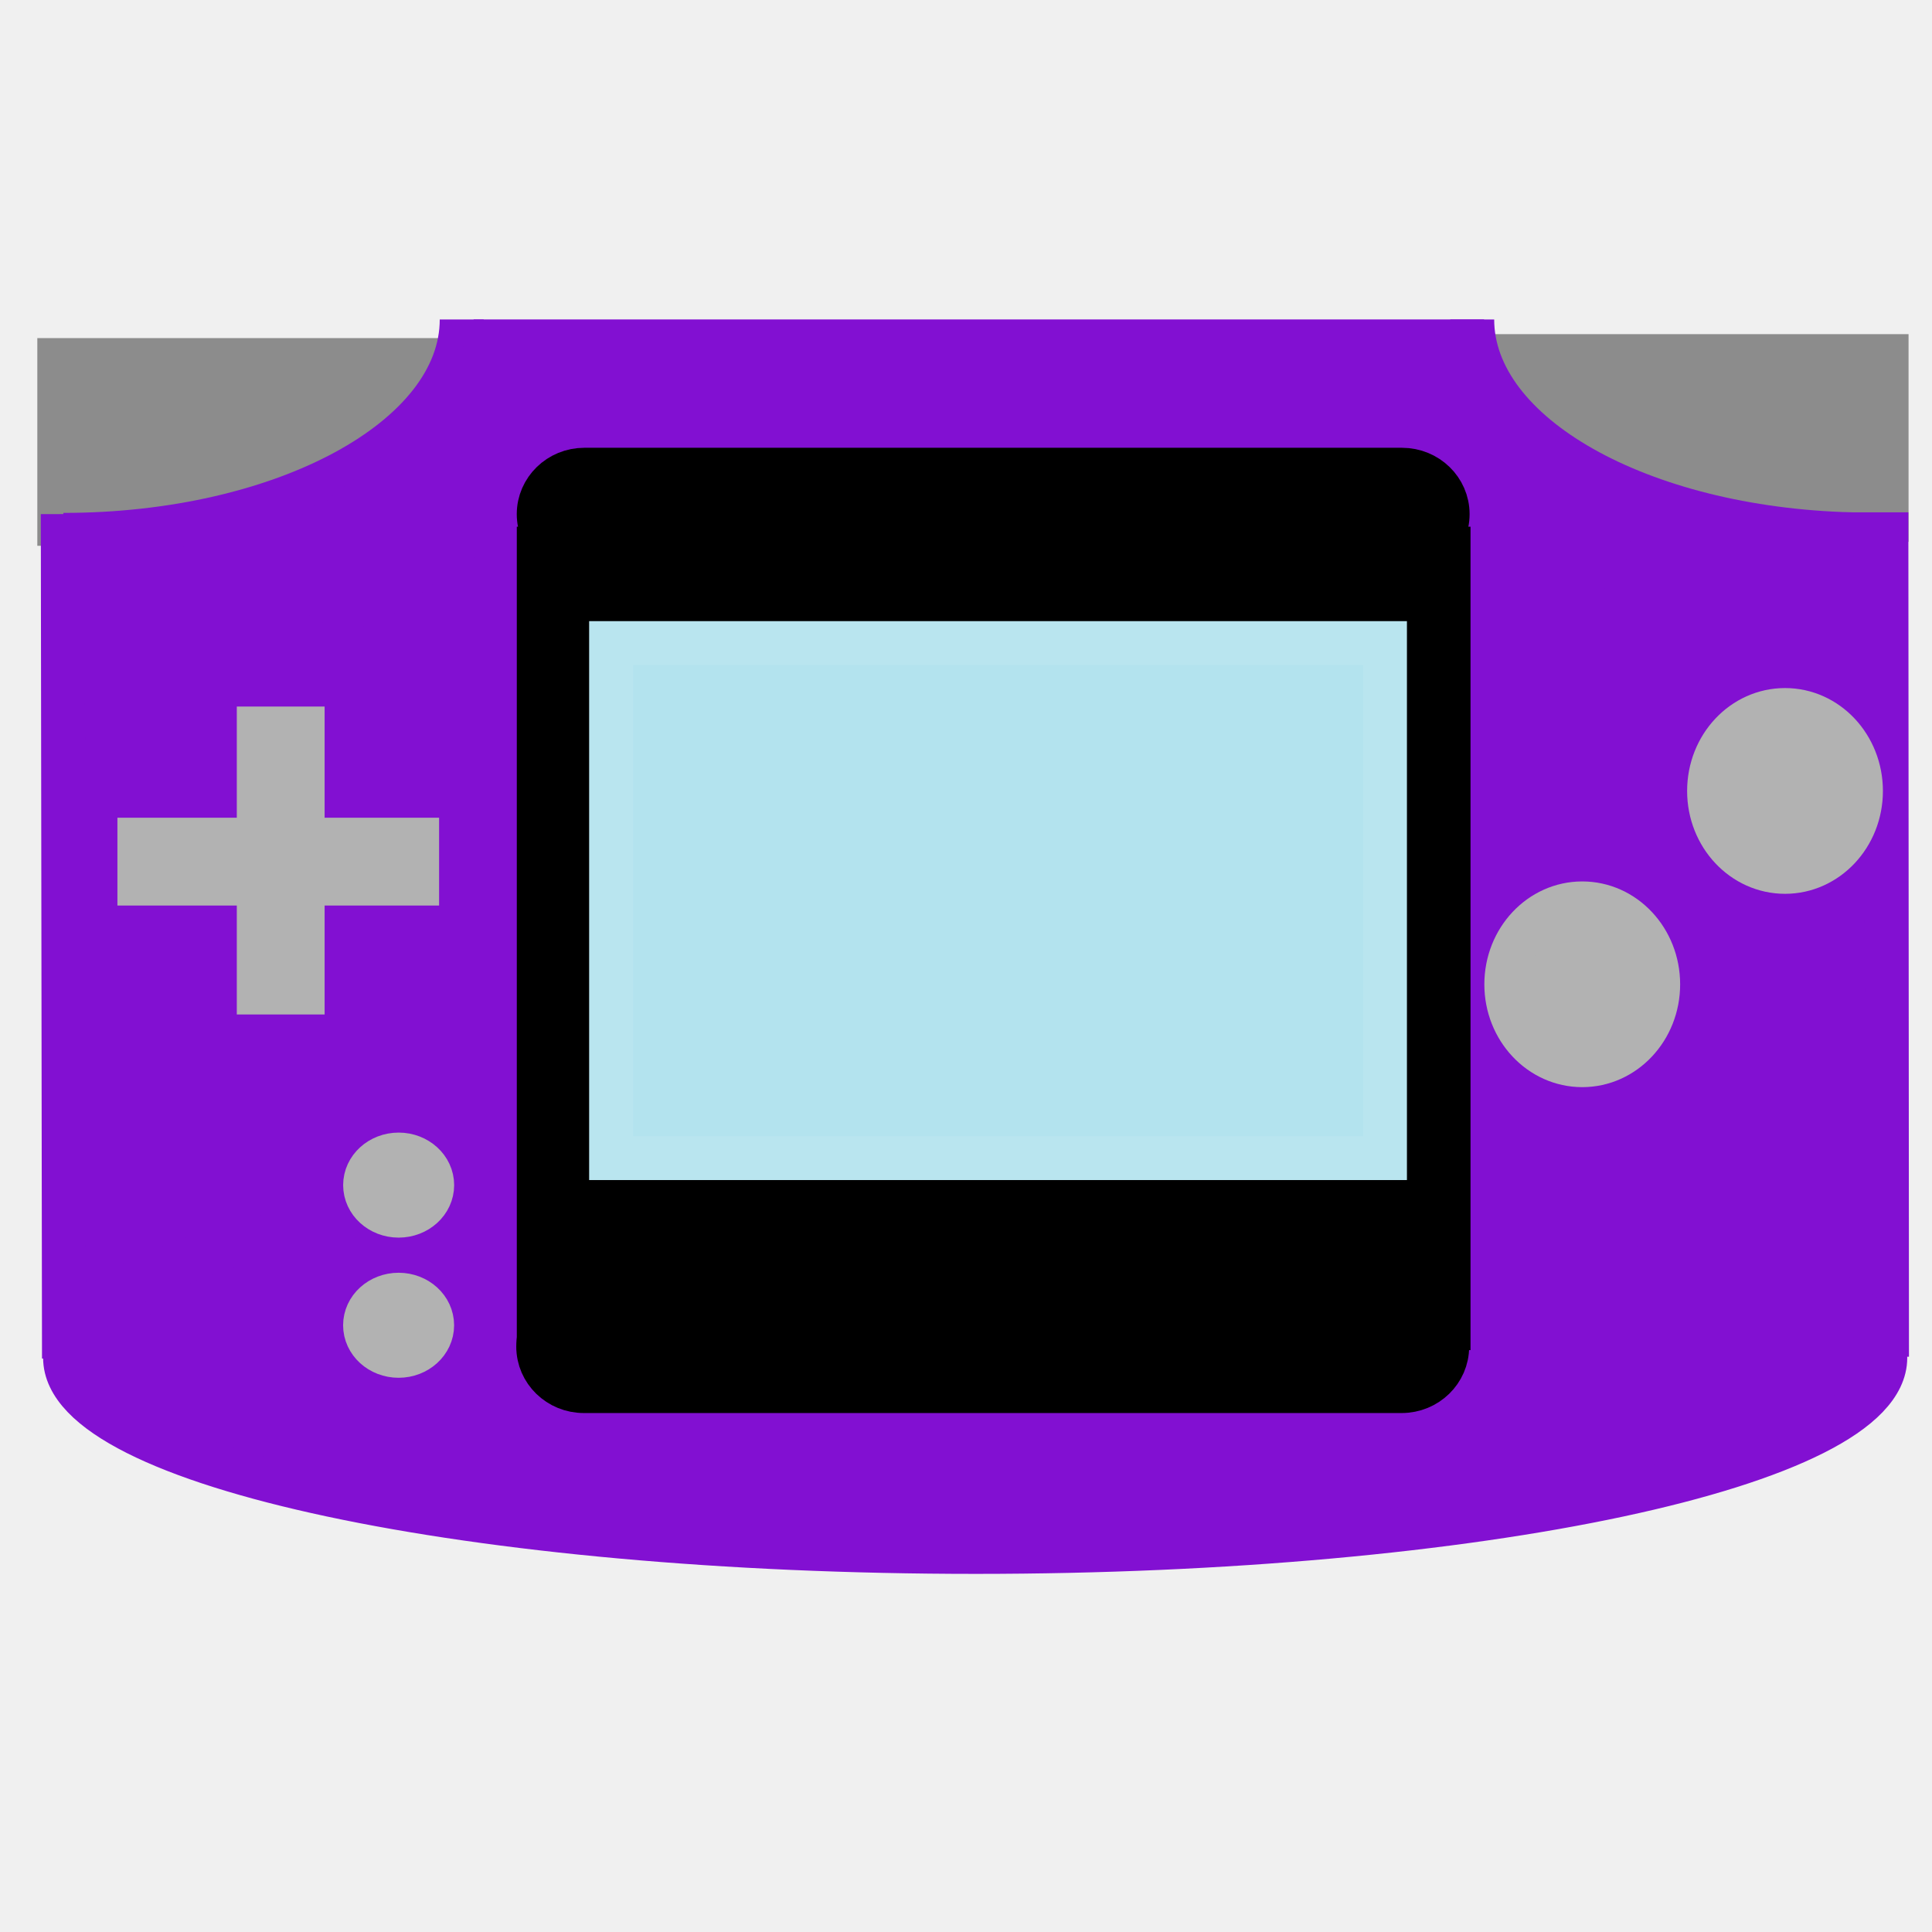
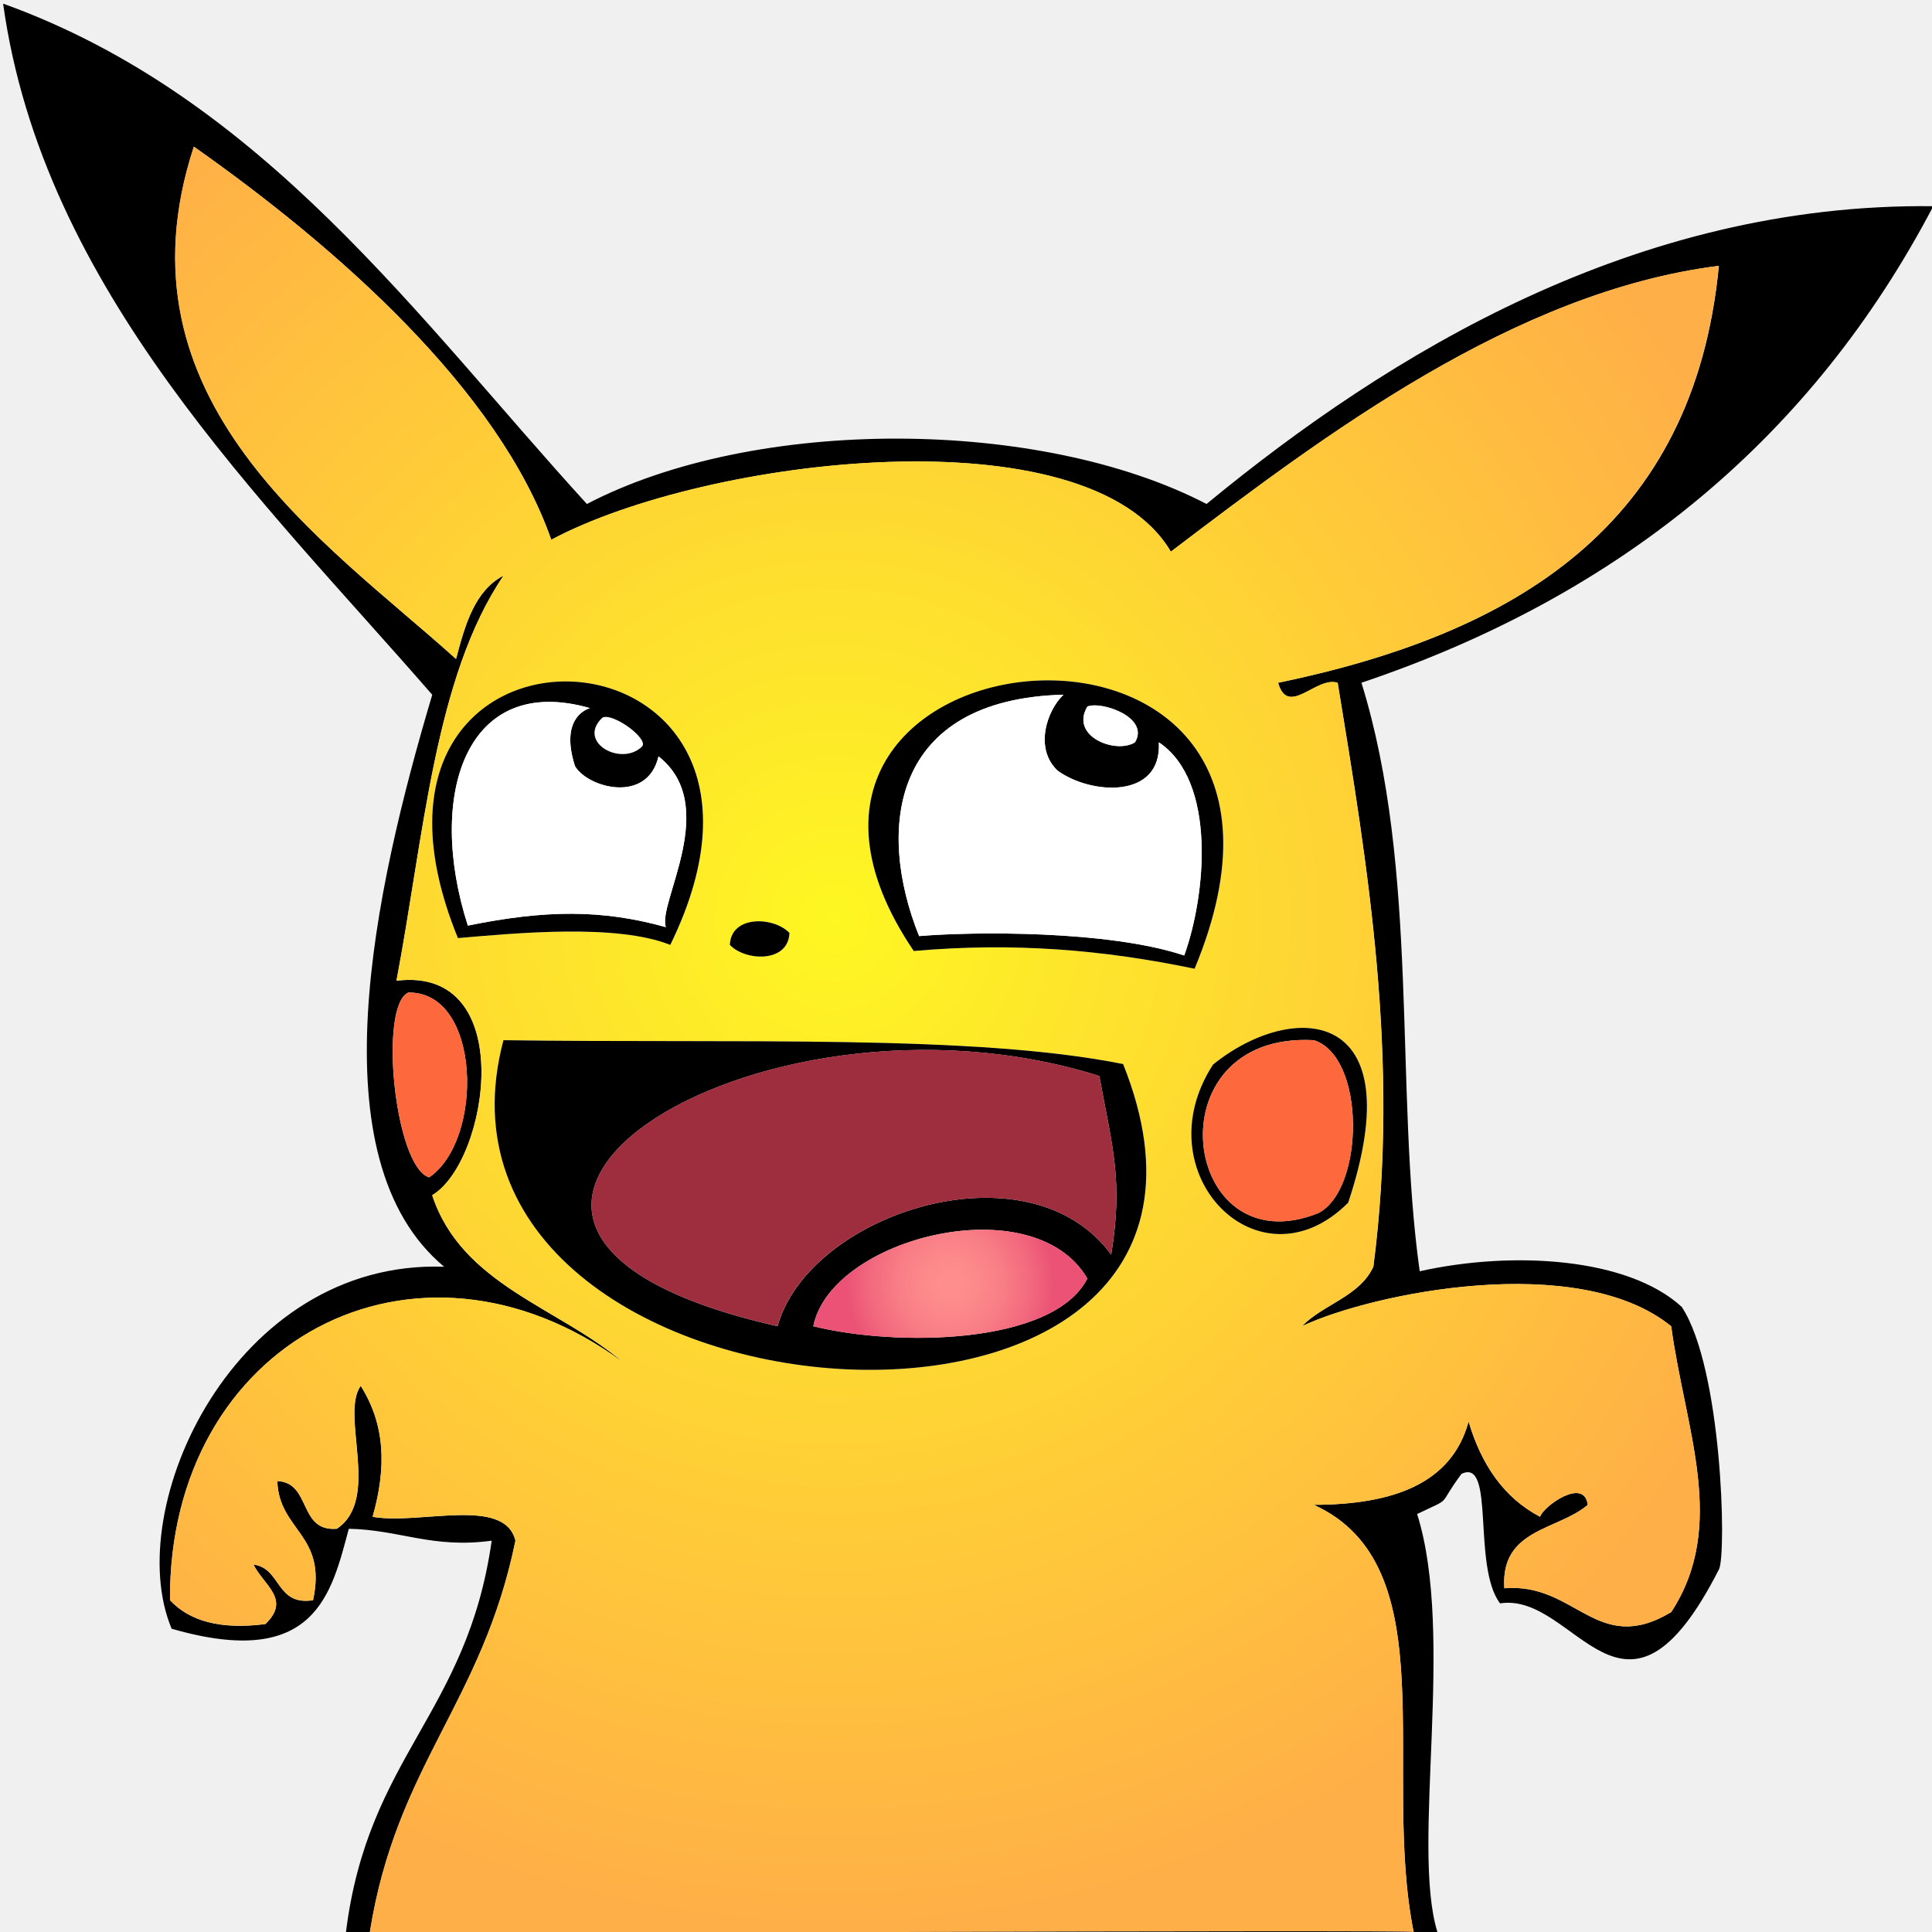
- <svg xmlns="http://www.w3.org/2000/svg" version="1.1" baseProfile="tiny" width="44" height="44" viewBox="0 0 44 44" xml:space="preserve">
-   <g id="Layer_2">
-     <g id="XMLID_1_">
-       <g>
-         <rect x="1.35" y="8.2" fill="#8C8C8C" width="9.26" height="3.73" />
-       </g>
-       <g>
-         <rect x="1.35" y="8.2" fill="none" stroke="#8C8C8C" width="9.26" height="3.73" />
-       </g>
-     </g>
-     <g id="XMLID_2_">
-       <g>
-         <rect x="33.705" y="8.11" fill="#8C8C8C" width="9.261" height="3.73" />
-       </g>
-       <g>
-         <rect x="33.705" y="8.11" fill="none" stroke="#8C8C8C" width="9.261" height="3.73" />
-       </g>
-     </g>
-   </g>
-   <g id="Layer1">
-     <g id="XMLID_10_">
-       <g>
-         <path fill="#8210D2" d="M1.597,30.44l41.197-0.041c0.091,0.176,0.142,0.351,0.142,0.525c0,2.439-9.277,4.42-20.714,4.42     c-11.462,0-20.74-1.98-20.74-4.42C1.481,30.764,1.52,30.602,1.597,30.44z" />
-         <path fill="#8210D2" d="M42.794,30.399L1.597,30.44c1.13-2.21,9.92-3.936,20.624-3.936     C32.836,26.505,41.587,28.217,42.794,30.399z" />
-         <polygon fill="#8210D2" points="33.298,7.775 33.298,12.181 11.286,12.195 11.286,7.775    " />
-         <path fill="#8210D2" d="M42.165,12.168h0.797l0.013,18.231h-0.181c-1.207-2.183-9.958-3.895-20.573-3.895     c-10.704,0-19.494,1.726-20.624,3.936H1.456L1.43,12.208l9.856-0.013v0.027h22.012v-0.041L42.165,12.168z" />
-         <polygon fill="#8210D2" points="33.298,12.181 33.298,12.222 11.286,12.222 11.286,12.195    " />
-       </g>
-       <g>
-         <polygon fill="none" stroke="#8210D2" points="42.165,12.168 42.962,12.168 42.975,30.399 42.794,30.399 1.597,30.44      1.456,30.44 1.43,12.208 11.286,12.195 33.298,12.181    " />
-         <path fill="none" stroke="#8210D2" d="M42.794,30.399c0.091,0.176,0.142,0.351,0.142,0.525c0,2.439-9.277,4.42-20.714,4.42     c-11.462,0-20.74-1.98-20.74-4.42c0-0.161,0.039-0.323,0.116-0.484c1.13-2.21,9.92-3.936,20.624-3.936     C32.836,26.505,41.587,28.217,42.794,30.399z" />
-         <polygon fill="none" stroke="#8210D2" points="33.298,12.181 33.298,12.222 11.286,12.222 11.286,12.195 11.286,7.775      33.298,7.775    " />
-         <path fill="none" stroke="#8210D2" d="M10.515,7.276c0,2.708-4.061,4.905-9.072,4.905" />
-         <path fill="none" stroke="#8210D2" d="M33.529,7.276c0,2.627,3.829,4.77,8.636,4.892c0.141,0.013,0.282,0.013,0.437,0.013" />
-       </g>
+ <svg xmlns="http://www.w3.org/2000/svg" version="1.1" baseProfile="basic" x="0px" y="0px" width="44px" height="44px" viewBox="0.179 0.167 44 44" enable-background="new 0.179 0.167 44 44" xml:space="preserve">
+   <defs>
+ </defs>
+   <g id="XMLID_1_">
+     <g>
+       <path d="M27.657,11.645c4.165-3.43,9.78-6.86,16.551-6.782c-2.738,5.222-7.069,8.85-13.023,10.853    c1.327,4.277,0.749,9.297,1.327,13.403c2.136-0.475,4.749-0.307,5.968,0.812c0.917,1.393,1.021,5.599,0.85,5.971    c-2.171,4.274-3.257,0.51-4.988,0.781c-0.643-0.85-0.101-3.324-0.879-2.949c-0.578,0.778-0.163,0.507-1.01,0.914    c0.874,2.771-0.144,7.558,0.462,9.52c-0.177,0-0.361,0-0.54,0c-0.741-3.69,0.773-8.345-2.274-9.729    c1.802-0.005,3.137-0.478,3.525-1.896c0.29,0.974,0.798,1.733,1.628,2.168c0.076-0.244,1.012-0.909,1.085-0.271    c-0.684,0.584-1.991,0.54-1.899,1.899c1.629-0.138,2.106,1.561,3.8,0.543c1.291-1.976,0.32-4.149,0-6.51    c-2.122-1.724-6.82-0.752-8.41,0c0.491-0.505,1.313-0.676,1.628-1.357c0.611-4.706-0.13-9.134-0.813-13.297    c-0.483-0.16-1.129,0.795-1.357,0c5.39-1.121,9.466-3.558,10.038-9.496c-4.662,0.589-8.982,3.854-12.48,6.51    c-1.886-3.205-10.583-2.154-14.111-0.271c-1.197-3.425-4.896-6.67-8.139-8.953c-1.9,5.794,2.996,8.988,5.97,11.667    c0.206-0.787,0.429-1.56,1.083-1.899c-1.574,2.315-1.818,5.962-2.44,9.227c2.787-0.344,2.103,4.115,0.814,4.885    c0.67,2.04,2.874,2.551,4.339,3.799c-4.719-3.465-10.353-0.447-10.31,5.425c0.437,0.467,1.134,0.676,2.171,0.543    c0.589-0.564-0.033-0.877-0.271-1.356c0.638,0.084,0.505,0.944,1.357,0.813c0.326-1.5-0.776-1.576-0.814-2.714    c0.782,0.033,0.47,1.159,1.357,1.086c1.01-0.679,0.068-2.595,0.543-3.254c0.554,0.877,0.594,1.848,0.271,2.982    c1.077,0.19,3.004-0.473,3.253,0.543c-0.757,3.701-2.708,5.102-3.316,8.914c-0.182,0-0.367,0-0.545,0    c0.502-4.019,2.757-4.955,3.319-8.914c-1.357,0.185-2.098-0.25-3.254-0.271c-0.394,1.457-0.746,3.227-4.035,2.276    c-1.156-2.746,1.424-8.412,6.206-8.244c-2.936-2.445-1.606-8.543-0.271-13.026C6.15,11.531,1.154,6.769,0.25,0.25    c5.919,2.13,9.455,7.189,13.295,11.395C17.388,9.64,23.879,9.68,27.657,11.645z M9.952,26.981c1.253-0.85,1.188-4.239-0.475-4.209    C8.798,23.079,9.17,26.742,9.952,26.981z" />
+       <radialGradient id="SVGID_1_" cx="19.179" cy="21.083" r="22.981" gradientUnits="userSpaceOnUse">
+         <stop offset="0" style="stop-color:#FEF722" />
+         <stop offset="1" style="stop-color:#FFAF47" />
+       </radialGradient>
+       <path fill="url(#SVGID_1_)" d="M38.238,30.371c0.32,2.36,1.291,4.534,0,6.51c-1.693,1.018-2.171-0.681-3.8-0.543    c-0.092-1.359,1.216-1.315,1.899-1.899c-0.073-0.638-1.009,0.027-1.085,0.271c-0.83-0.435-1.338-1.194-1.628-2.168    c-0.389,1.419-1.724,1.892-3.525,1.896c3.048,1.384,1.533,6.038,2.274,9.729c0.002-0.026-5.824-0.016-11.71,0    c-0.06,0-0.117,0-0.176,0c-3.932,0-7.862,0-11.886,0c0.608-3.813,2.559-5.213,3.316-8.914c-0.25-1.016-2.176-0.353-3.253-0.543    c0.323-1.135,0.282-2.105-0.271-2.982c-0.475,0.659,0.467,2.575-0.543,3.254c-0.887,0.073-0.575-1.053-1.357-1.086    c0.038,1.138,1.14,1.214,0.814,2.714c-0.852,0.131-0.719-0.729-1.357-0.813c0.239,0.479,0.86,0.792,0.271,1.356    c-1.037,0.133-1.734-0.076-2.171-0.543c-0.043-5.872,5.59-8.89,10.31-5.425c-1.465-1.248-3.669-1.759-4.339-3.799    c1.289-0.771,1.973-5.229-0.814-4.885c0.622-3.265,0.866-6.912,2.44-9.227c-0.654,0.339-0.877,1.113-1.083,1.899    C7.588,12.495,2.692,9.3,4.592,3.506c3.243,2.283,6.942,5.528,8.139,8.953c3.528-1.883,12.226-2.934,14.111,0.271    c3.498-2.657,7.818-5.921,12.48-6.51c-0.572,5.938-4.648,8.375-10.038,9.496c0.229,0.795,0.874-0.16,1.357,0    c0.684,4.163,1.425,8.591,0.813,13.297c-0.314,0.682-1.137,0.853-1.628,1.357C31.417,29.619,36.116,28.647,38.238,30.371z     M30.883,27.556c1.49-4.478-1.257-4.613-3.077-3.146C26.2,26.88,28.848,29.594,30.883,27.556z M27.385,22.229    c3.94-9.468-11.463-7.889-6.396-0.404C23.274,21.624,25.301,21.797,27.385,22.229z M11.646,23.857    C9.216,32.995,29.8,34.503,25.757,24.4C22.34,23.716,16.994,23.933,11.646,23.857z M16.801,21.686    c0.348,0.369,1.33,0.418,1.357-0.271C17.813,21.045,16.829,20.997,16.801,21.686z M15.444,21.686    c3.77-7.696-8.138-8.242-4.836-0.155C11.941,21.417,14.215,21.198,15.444,21.686z" />
+       <path d="M32.374,44.167c-3.965,0-7.841,0-11.71,0C26.549,44.151,32.375,44.14,32.374,44.167z" />
+       <path d="M27.806,24.411c1.82-1.468,4.567-1.332,3.077,3.146C28.848,29.594,26.2,26.88,27.806,24.411z M30.205,27.794    c1.051-0.542,1.083-3.563-0.105-3.938C26.371,23.657,27.083,29.048,30.205,27.794z" />
+       <path fill="#FD683D" d="M30.099,23.857c1.188,0.375,1.156,3.396,0.105,3.938C27.083,29.048,26.371,23.657,30.099,23.857z" />
+       <path d="M20.989,21.825c-5.066-7.485,10.337-9.064,6.396,0.404C25.301,21.797,23.274,21.624,20.989,21.825z M27.149,21.928    c0.494-1.368,0.746-3.97-0.578-4.855c0.07,1.308-1.558,1.191-2.304,0.646c-0.543-0.508-0.241-1.381,0.133-1.731    c-3.932,0.103-4.271,3.056-3.289,5.498C22.332,21.382,25.42,21.35,27.149,21.928z M26.028,17.073    c0.343-0.575-0.778-0.947-1.085-0.814C24.539,16.94,25.591,17.347,26.028,17.073z" />
+       <path fill="#FFFFFF" d="M26.571,17.073c1.324,0.885,1.072,3.487,0.578,4.855c-1.729-0.578-4.817-0.545-6.038-0.442    c-0.982-2.442-0.643-5.395,3.289-5.498c-0.374,0.35-0.676,1.224-0.133,1.731C25.013,18.264,26.641,18.381,26.571,17.073z" />
+       <path fill="#FFFFFF" d="M24.943,16.259c0.307-0.133,1.428,0.239,1.085,0.814C25.591,17.347,24.539,16.94,24.943,16.259z" />
+       <path d="M25.757,24.4c4.043,10.104-16.541,8.595-14.112-0.543C16.994,23.933,22.34,23.716,25.757,24.4z M25.486,28.742    c0.276-1.698,0.026-2.45-0.271-4.07c-7.884-2.483-17.14,3.487-7.327,5.699C18.604,27.797,23.605,26.172,25.486,28.742z     M24.943,29.285c-1.224-2.101-5.837-0.931-6.242,1.086C20.579,30.839,24.164,30.804,24.943,29.285z" />
+       <path fill="#9E2E3D" d="M25.214,24.671c0.298,1.62,0.548,2.372,0.271,4.07c-1.881-2.569-6.882-0.944-7.599,1.629    C8.074,28.159,17.331,22.188,25.214,24.671z" />
+       <radialGradient id="SVGID_2_" cx="21.822" cy="29.405" r="2.372" gradientUnits="userSpaceOnUse">
+         <stop offset="0" style="stop-color:#FE8F8D" />
+         <stop offset="0.244" style="stop-color:#FD8A8B" />
+         <stop offset="0.513" style="stop-color:#F87D86" />
+         <stop offset="0.793" style="stop-color:#F2677D" />
+         <stop offset="1" style="stop-color:#EB5275" />
+       </radialGradient>
+       <path fill="url(#SVGID_2_)" d="M18.701,30.371c0.404-2.017,5.018-3.187,6.242-1.086C24.164,30.804,20.579,30.839,18.701,30.371z" />
+       <radialGradient id="SVGID_3_" cx="19.179" cy="21.083" r="22.981" gradientUnits="userSpaceOnUse">
+         <stop offset="0" style="stop-color:#FEF722" />
+         <stop offset="1" style="stop-color:#FFAF47" />
+       </radialGradient>
+       <path fill="url(#SVGID_3_)" d="M8.601,44.167c4.024,0,7.954,0,11.886,0C14.541,44.18,8.595,44.194,8.601,44.167z" />
+       <path d="M18.158,21.415c-0.027,0.689-1.009,0.641-1.357,0.271C16.829,20.997,17.813,21.045,18.158,21.415z" />
+       <path d="M10.608,21.531c-3.302-8.087,8.605-7.542,4.836,0.155C14.215,21.198,11.941,21.417,10.608,21.531z M15.344,21.282    c-0.201-0.543,1.259-2.768-0.168-3.889c-0.25,1.085-1.606,0.722-1.902,0.222c-0.336-1.05,0.217-1.286,0.342-1.321    c-2.839-0.814-3.731,2.002-2.782,4.953C12.598,20.888,13.887,20.875,15.344,21.282z" />
+       <path fill="#FFFFFF" d="M15.176,17.393c1.428,1.121-0.032,3.346,0.168,3.889c-1.458-0.407-2.747-0.394-4.51-0.035    c-0.95-2.95-0.057-5.767,2.782-4.953c-0.125,0.035-0.679,0.271-0.342,1.321C13.569,18.115,14.926,18.479,15.176,17.393z" />
+       <path fill="#FD683D" d="M9.477,22.772c1.664-0.03,1.729,3.359,0.475,4.209C9.17,26.742,8.798,23.079,9.477,22.772z" />
    </g>
    <g>
-       <path fill="none" d="M10.022,11.326c-0.27,0.449-0.629,0.539-1.034,0.764c-0.27,0.18-0.809,0.719-1.079,0.719    c1.304-0.539,1.978-1.753,3.101-2.472" />
-       <path fill="#8210D2" d="M8.8,10.47c-0.221,0.32-0.09,0.09-0.018,0.05c-0.259,0.146-0.514,0.255-0.759,0.432    c-0.145,0.104-0.281,0.218-0.418,0.331c-0.294,0.241-0.271,0.111,0.046,0.057c0.3,0.939,0.6,1.878,0.9,2.818    c1.384-0.617,2.2-1.859,3.426-2.682c0.676-0.454,0.654-1.537,0.173-2.104c-0.57-0.671-1.428-0.626-2.104-0.173    c-1.004,0.673-1.718,1.79-2.776,2.262c-1.556,0.694-0.748,3.102,0.9,2.818c0.628-0.109,1.116-0.515,1.595-0.907    c0.131-0.103,0.135-0.107,0.015-0.013c0.14-0.073,0.281-0.141,0.418-0.219c0.426-0.241,0.77-0.555,1.048-0.958    C12.338,10.597,9.894,8.884,8.8,10.47L8.8,10.47z" />
-     </g>
-     <g>
-       <path fill="none" d="M33.259,10.607c0.494,1.349,1.348,1.034,2.382,1.618" />
-       <path fill="#8210D2" d="M31.911,11.248c0.316,0.802,0.865,1.396,1.637,1.771c0.218,0.106,0.445,0.177,0.677,0.247    c0.108,0.033,0.216,0.067,0.322,0.103c0.058,0.019,0.513,0.226,0.238,0.078c0.716,0.384,1.57,0.358,2.078-0.366    c0.425-0.607,0.352-1.693-0.367-2.078c-0.508-0.273-0.995-0.455-1.54-0.63c-0.097-0.031-0.189-0.069-0.283-0.109    c0.346,0.147,0.083,0.035-0.005-0.032c0.35,0.264-0.07-0.175,0.124,0.139c-0.078-0.126-0.131-0.267-0.186-0.404    c-0.299-0.757-1.291-1.038-1.988-0.708C31.848,9.625,31.612,10.492,31.911,11.248L31.911,11.248z" />
-     </g>
-     <g>
-       <path fill="none" d="M11.056,9.259" />
-       <path fill="#8210D2" d="M10.916,10.745c1.911,0,2.204-2.972,0.281-2.972C9.286,7.773,8.993,10.745,10.916,10.745L10.916,10.745z" />
-     </g>
+ 	</g>
  </g>
-   <g id="Layer_3">
-     <line fill="none" stroke="#B2B2B2" stroke-width="2" x1="6.393" y1="16.091" x2="6.393" y2="23.104" />
-     <line fill="none" stroke="#B2B2B2" stroke-width="2" x1="2.674" y1="19.623" x2="10" y2="19.623" />
-     <ellipse fill="#B2B2B2" stroke="#B2B2B2" cx="9.079" cy="26.99" rx="0.764" ry="0.696" />
-     <ellipse fill="#B2B2B2" stroke="#B2B2B2" cx="9.078" cy="30.182" rx="0.764" ry="0.696" />
-     <path fill="#B2B2B2" stroke="#B2B2B2" d="M34.305,22.418c0,1.017,0.774,1.841,1.73,1.841c0.955,0,1.729-0.824,1.729-1.841   c0-1.02-0.774-1.844-1.729-1.844C35.079,20.574,34.305,21.398,34.305,22.418z" />
-     <path fill="#B2B2B2" stroke="#B2B2B2" d="M38.923,18.014c0,1.018,0.774,1.842,1.73,1.842c0.955,0,1.729-0.824,1.729-1.842   c0-1.02-0.774-1.844-1.729-1.844C39.697,16.17,38.923,16.994,38.923,18.014z" />
-     <rect x="12.27" y="12.495" stroke="#000000" width="20.72" height="17.753" />
-     <path stroke="#000000" d="M32.969,11.709c0-0.559-0.466-1.011-1.04-1.011H13.308c-0.573,0-1.039,0.453-1.039,1.011l0,0   c0,0.559,0.465,1.011,1.039,1.011h18.621C32.503,12.72,32.969,12.268,32.969,11.709L32.969,11.709z" />
-     <path stroke="#000000" d="M32.959,30.67c0-0.559-0.465-1.011-1.039-1.011H13.297c-0.573,0-1.039,0.452-1.039,1.011l0,0   c0,0.559,0.466,1.011,1.039,1.011H31.92C32.494,31.681,32.959,31.229,32.959,30.67L32.959,30.67z" />
-   </g>
-   <g id="Layer_4">
-     <rect x="13.917" y="14.646" fill="#B3E3EE" stroke="#B9E5EF" width="17.625" height="11.729" />
-     <line fill="none" x1="0" y1="0" x2="0" y2="44" />
-     <line fill="none" x1="0" y1="44" x2="44" y2="44" />
-     <line fill="none" x1="44" y1="44" x2="44" y2="0" />
-     <line fill="none" x1="44" y1="0" x2="0" y2="0" />
-   </g>
+   <path fill="#FFFFFF" d="M13.898,16.51c0.237-0.119,1.056,0.478,0.906,0.656C14.335,17.635,13.304,17.073,13.898,16.51" />
</svg>
